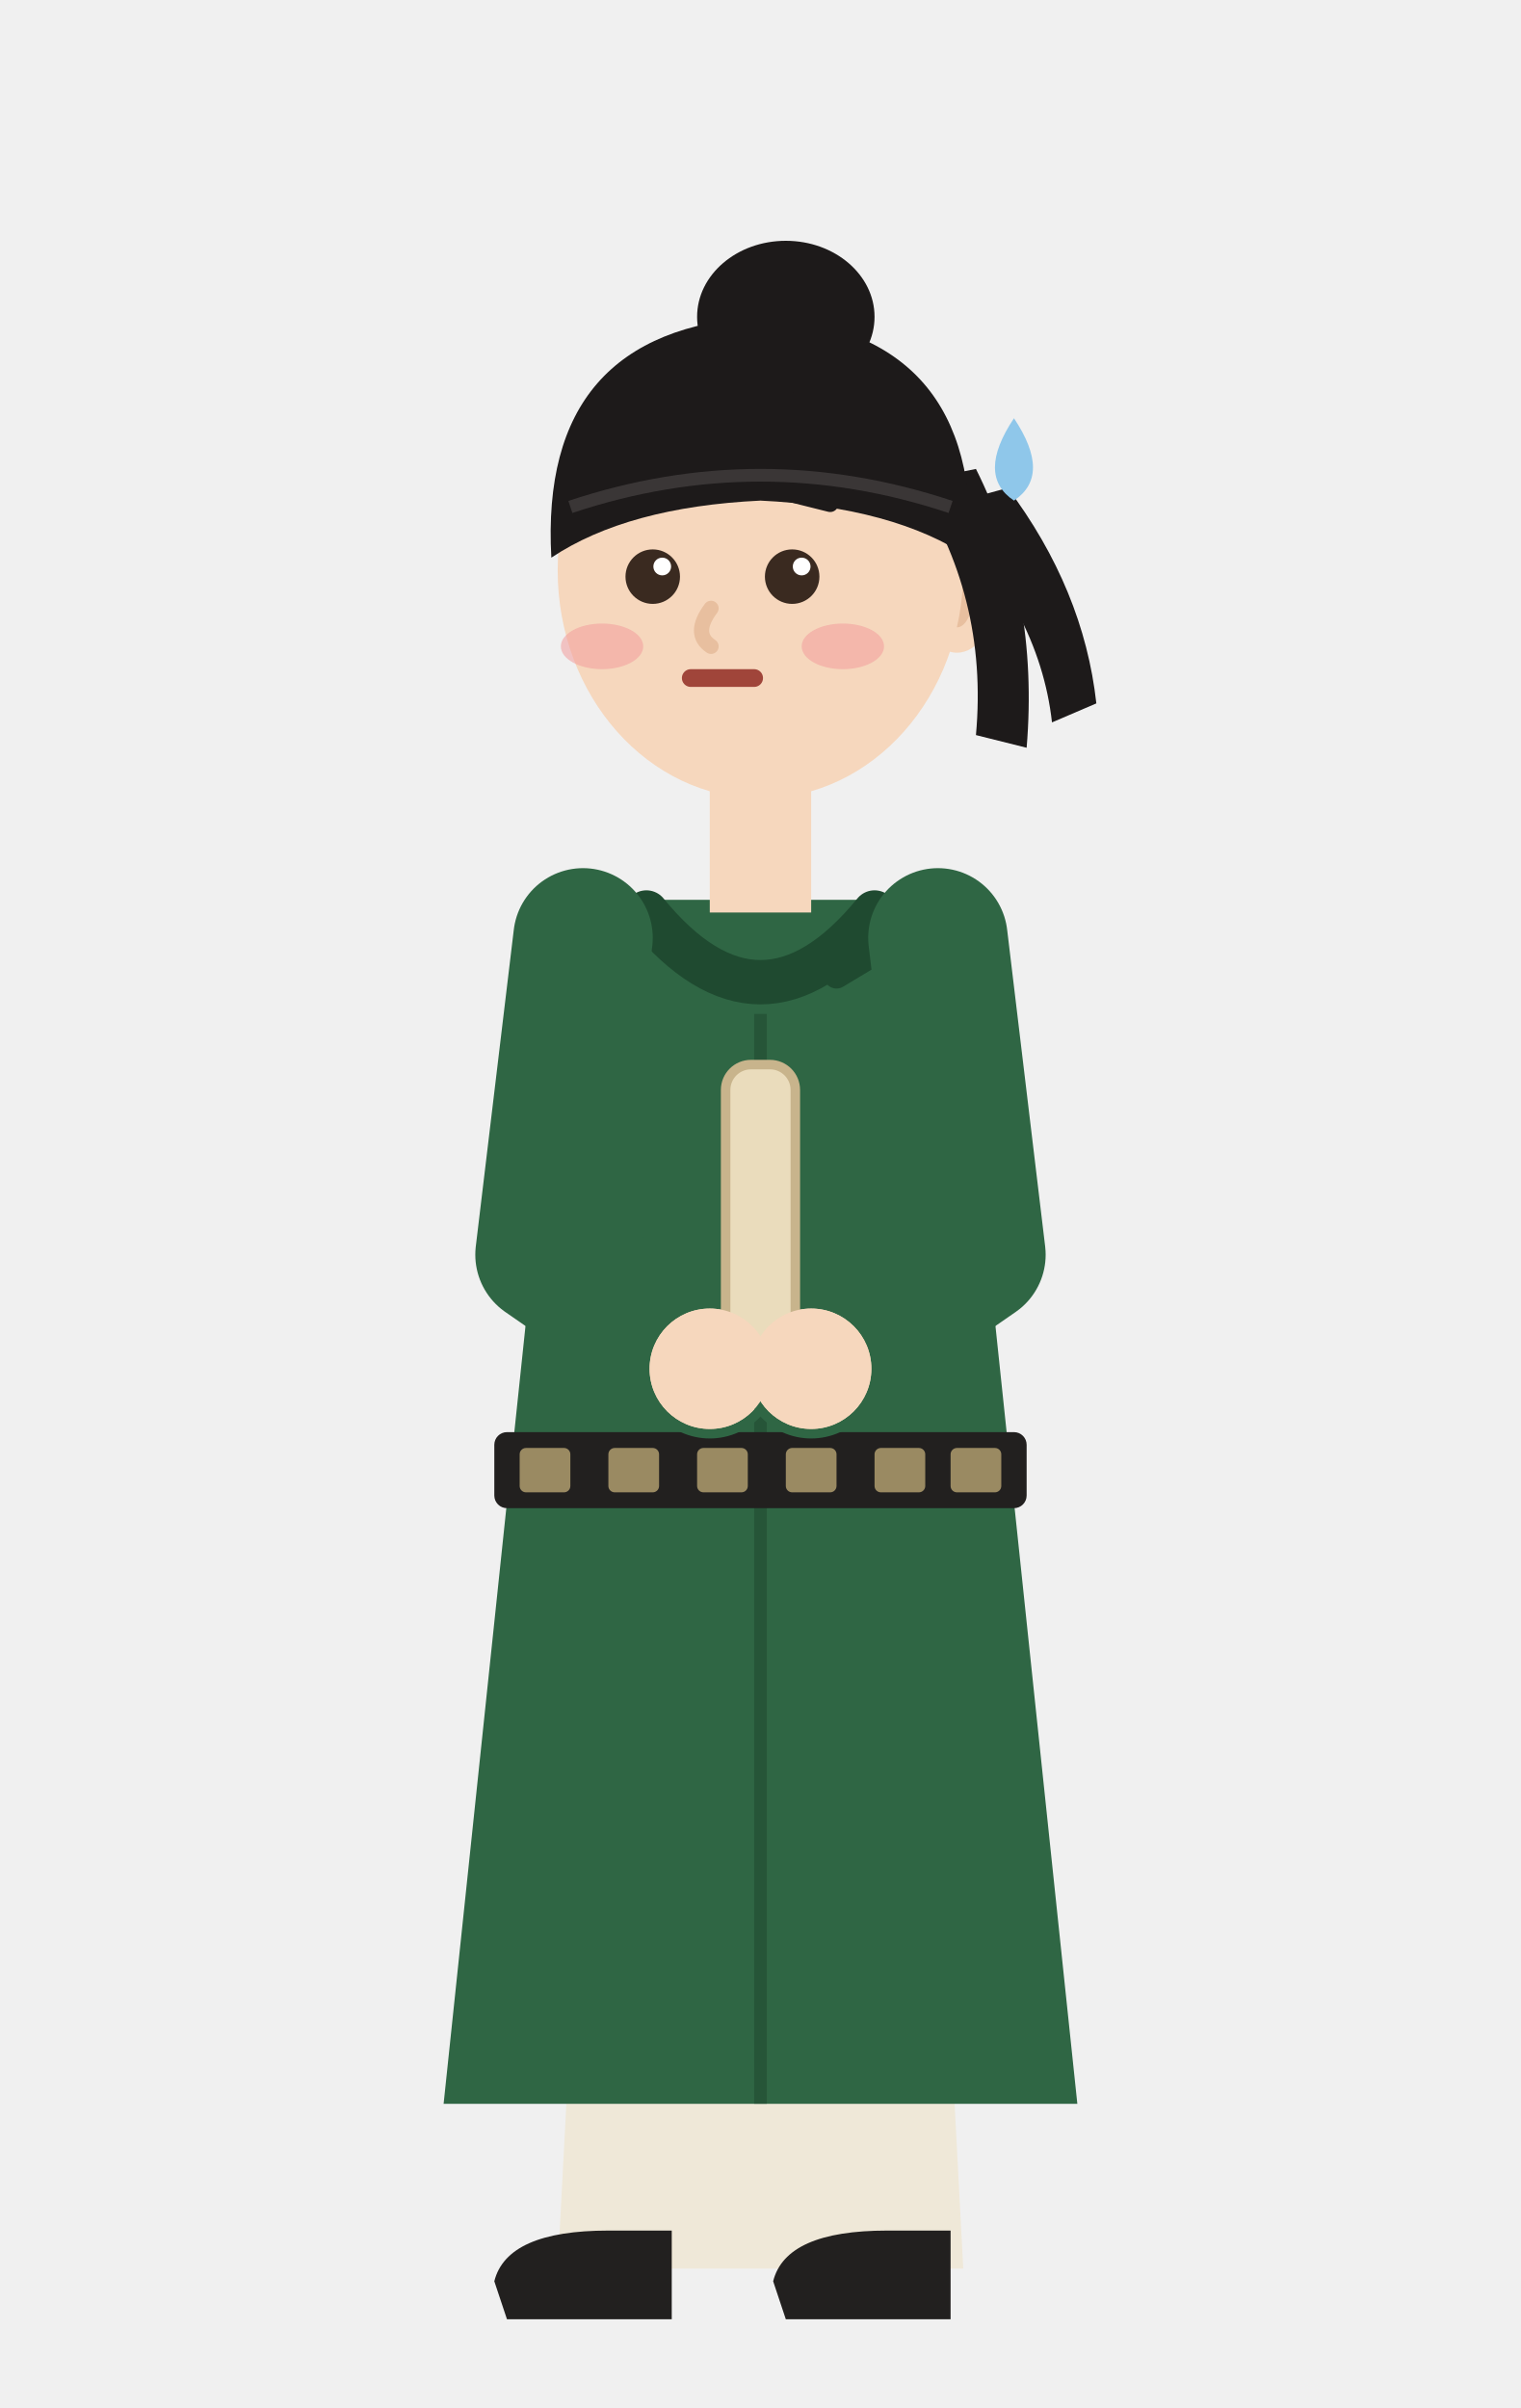
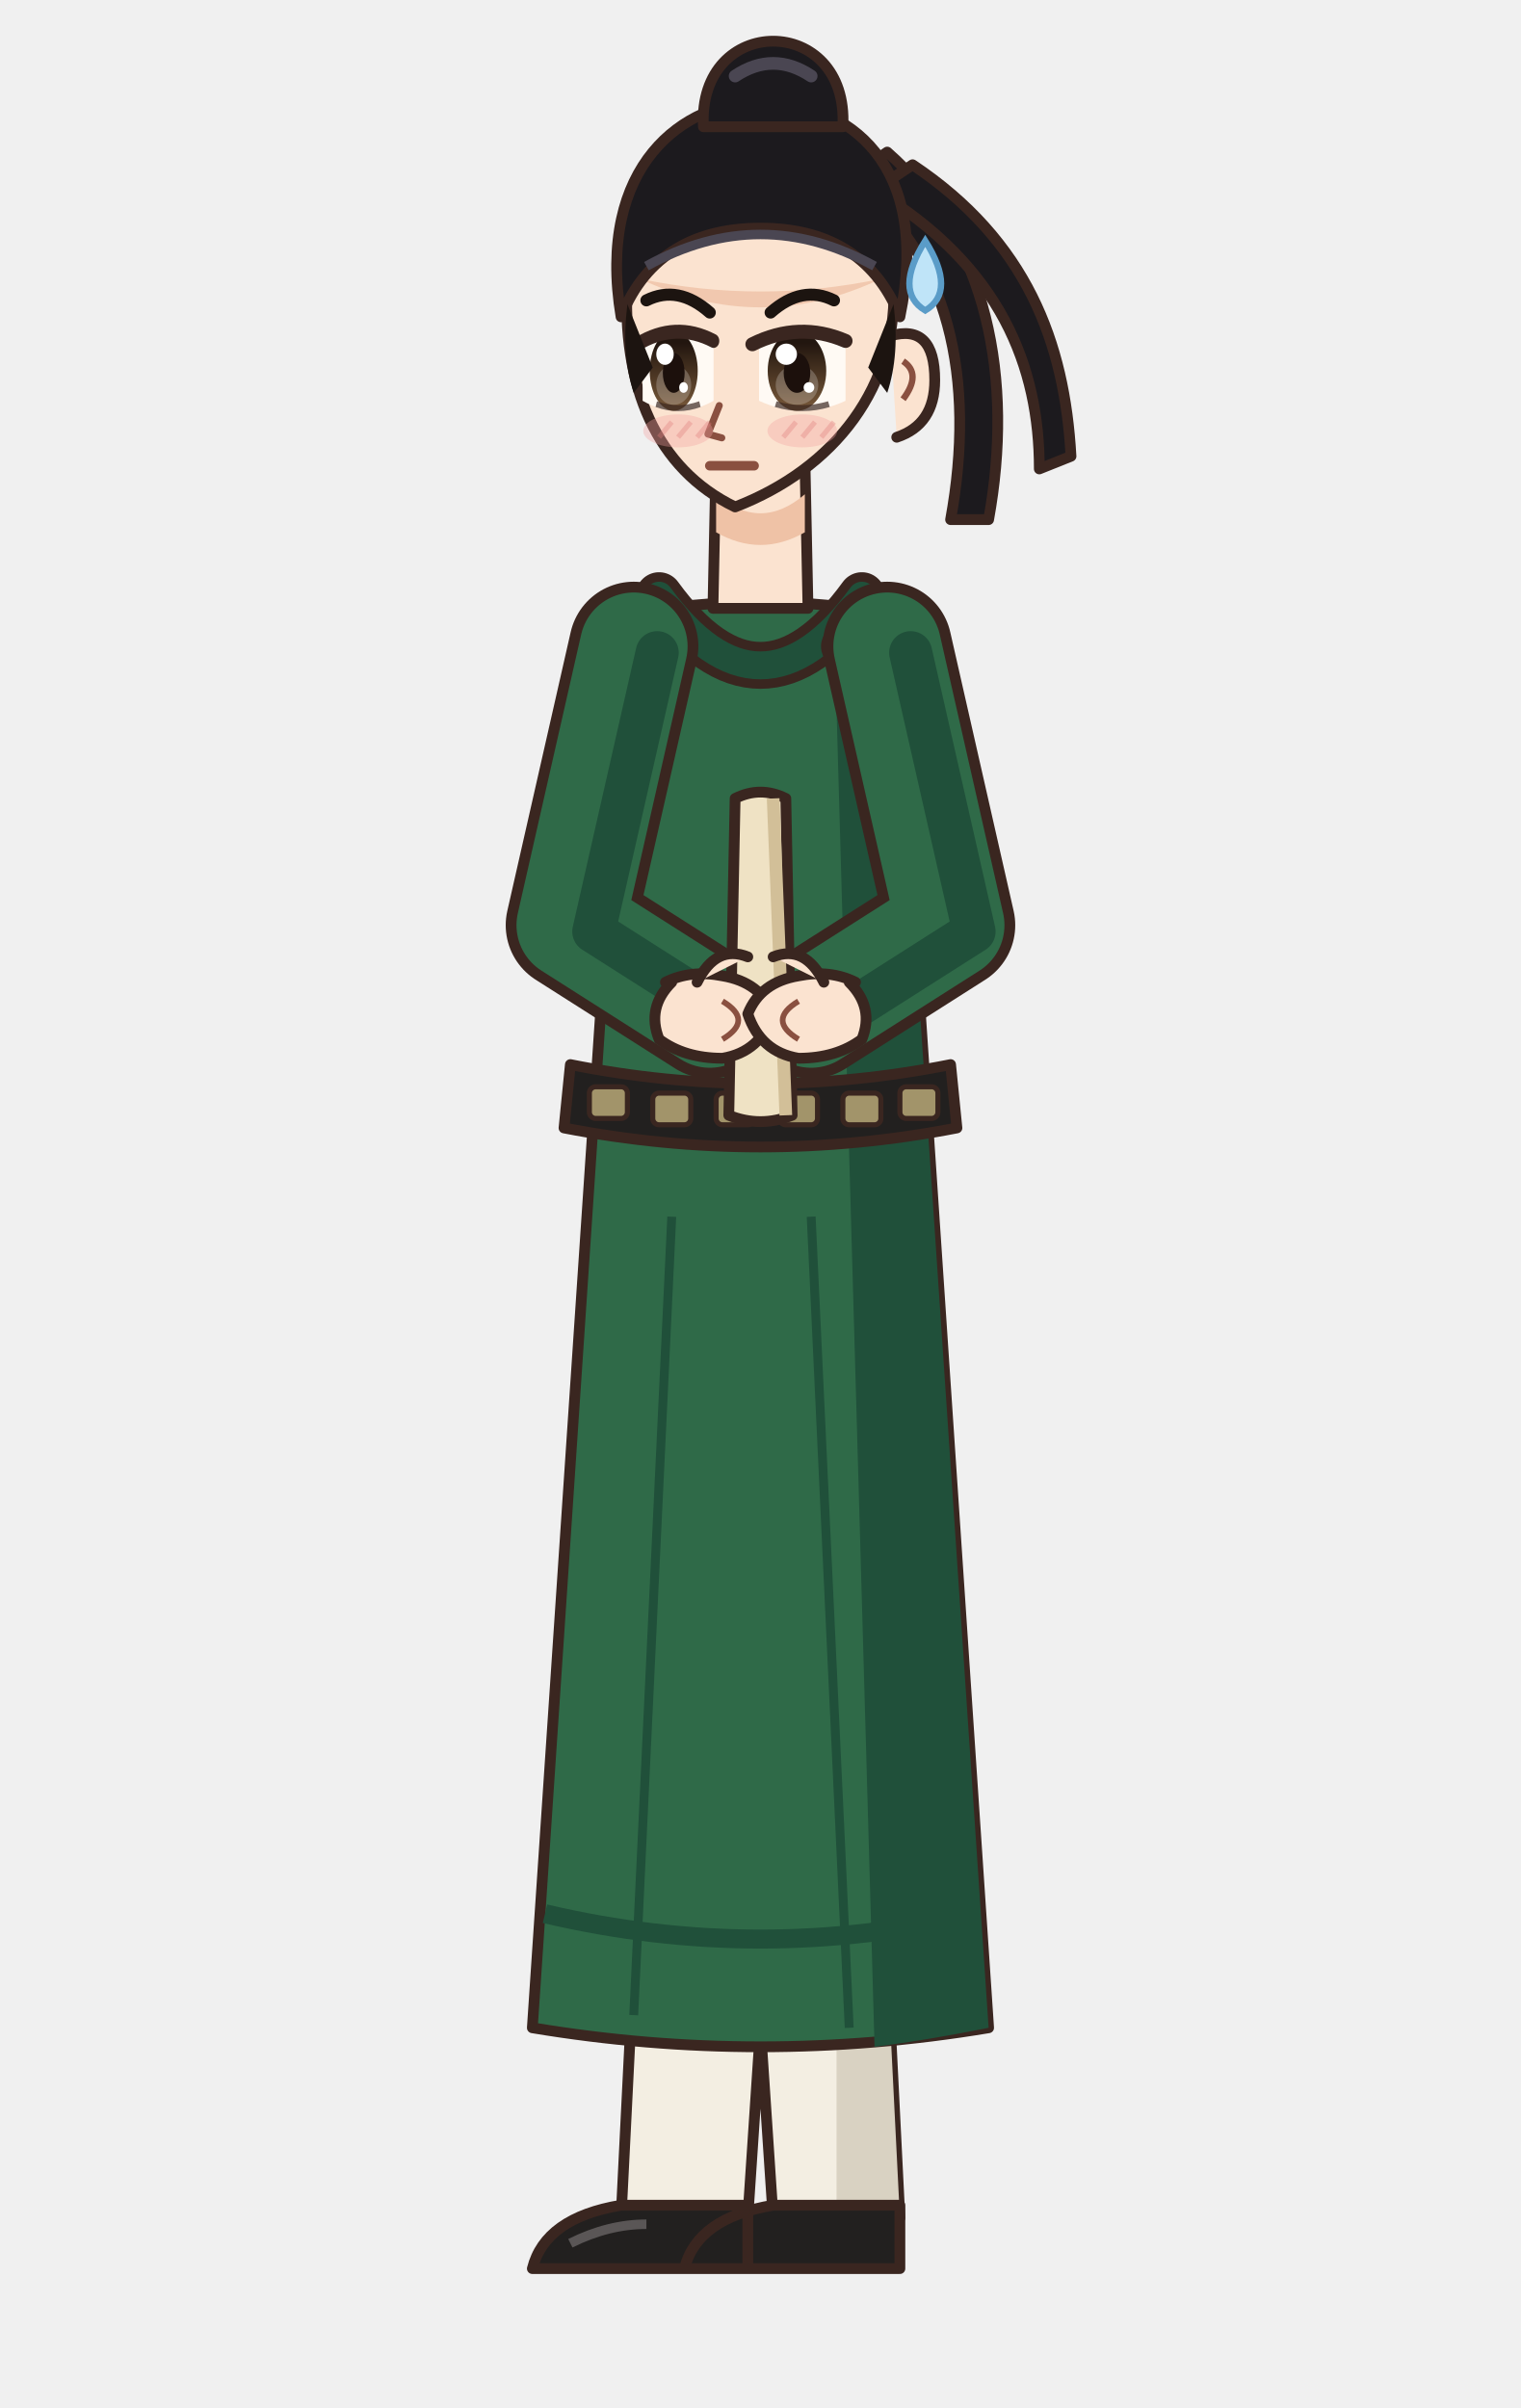
<svg xmlns="http://www.w3.org/2000/svg" width="240" height="380" viewBox="0 -20 240 380">
-   <path d="M90 300 L88 338 L152 338 L150 300 Z" fill="#efe8d8" />
-   <path d="M78 340 q2 -8 18 -8 h10 v14 h-26 z M122 340 q2 -8 18 -8 h10 v14 h-26 z" fill="#22201f" />
-   <path d="M90 122 L150 122 L170 312 L70 312 Z" fill="#2f6644" />
-   <path d="M120 140 V312" stroke="#1f4a30" stroke-width="2" opacity=".6" />
-   <path d="M102 124 Q120 146 138 124" stroke="#1f4a30" stroke-width="7" fill="none" stroke-linecap="round" />
-   <path d="M132 134 l10 -6" stroke="#1f4a30" stroke-width="4" stroke-linecap="round" />
-   <rect x="78" y="206" width="84" height="12" rx="2" fill="#22201f" />
-   <rect x="82" y="208.5" width="8" height="7" rx="1" fill="#9a8a62" />
-   <rect x="96" y="208.5" width="8" height="7" rx="1" fill="#9a8a62" />
-   <rect x="110" y="208.5" width="8" height="7" rx="1" fill="#9a8a62" />
-   <rect x="124" y="208.5" width="8" height="7" rx="1" fill="#9a8a62" />
-   <rect x="138" y="208.5" width="8" height="7" rx="1" fill="#9a8a62" />
-   <rect x="150" y="208.5" width="8" height="7" rx="1" fill="#9a8a62" />
-   <rect x="112" y="100" width="16" height="24" fill="#f6d7bd" />
-   <ellipse cx="151" cy="74" rx="6" ry="9" fill="#f6d7bd" />
-   <ellipse cx="151" cy="74" rx="2.5" ry="5" fill="#e8bf9f" />
-   <ellipse cx="120" cy="70" rx="32" ry="36" fill="#f6d7bd" />
-   <path d="M112.2 76 q-3 4 0 6" fill="none" stroke="#e8bf9f" stroke-width="2.4" stroke-linecap="round" />
-   <circle cx="103" cy="71" r="4.3" fill="#3a2a20" />
-   <circle cx="104.5" cy="69.4" r="1.4" fill="#fff" />
-   <circle cx="125" cy="71" r="4.3" fill="#3a2a20" />
-   <circle cx="126.5" cy="69.4" r="1.4" fill="#fff" />
-   <path d="M97 59.5 L109 56.5" stroke="#1d1a1a" stroke-width="2.6" stroke-linecap="round" />
-   <path d="M119 56.5 L131 59.5" stroke="#1d1a1a" stroke-width="2.6" stroke-linecap="round" />
-   <path d="M109 87 h10" stroke="#a0453a" stroke-width="2.8" stroke-linecap="round" />
-   <ellipse cx="95" cy="82" rx="6.5" ry="3.6" fill="#f29c9c" opacity="0.55" />
-   <ellipse cx="133" cy="82" rx="6.5" ry="3.6" fill="#f29c9c" opacity="0.55" />
-   <path d="M144 56 q12 18 10 40 l8 2 q2 -24 -8 -44 z" fill="#1d1a1a" />
-   <path d="M148 60 q16 16 18 34 l7 -3 q-2 -18 -14 -34 z" fill="#1d1a1a" />
-   <path d="M87 68 q-2 -36 33 -38 q35 2 33 38 q-12 -8 -33 -9 q-21 1 -33 9 z" fill="#1d1a1a" />
-   <ellipse cx="124" cy="30" rx="14" ry="12" fill="#1d1a1a" />
-   <path d="M90 60 q30 -10 60 0" stroke="#3a3636" stroke-width="2" fill="none" />
-   <polyline points="92,128 86,178 112,196" fill="none" stroke="#2f6644" stroke-width="22" stroke-linecap="round" stroke-linejoin="round" />
-   <circle cx="112" cy="196" r="9.5" fill="#f6d7bd" />
-   <polyline points="148,128 154,178 128,196" fill="none" stroke="#2f6644" stroke-width="22" stroke-linecap="round" stroke-linejoin="round" />
-   <circle cx="128" cy="196" r="9.5" fill="#f6d7bd" />
-   <g transform="rotate(0 120 192)">
-     <rect x="114.5" y="148" width="11" height="50" rx="4" fill="#eadcbc" />
-     <rect x="114.5" y="148" width="11" height="50" rx="4" fill="none" stroke="#c8b48c" stroke-width="1.5" />
+   <defs>
+     <linearGradient id="iris" x1="0" y1="0" x2="0" y2="1">
+       <stop offset=".15" stop-color="#22160f" />
+       <stop offset="1" stop-color="#7a5a3a" />
+     </linearGradient>
+   </defs>
+   <path d="M100 290 L98 330 L118 330 L120 300 L122 330 L142 330 L140 290 Z" fill="#f3eee2" stroke="#3a2620" stroke-width="1.7" stroke-linejoin="round" stroke-linecap="round" />
+   <path d="M132 292 L140 290 L142 330 L132 330 Z" fill="#d9d2c2" />
+   <path d="M98 328 q-12 2 -14 10 h34 v-10 z M122 328 q-12 2 -14 10 h34 v-10 z" fill="#22201f" stroke="#3a2620" stroke-width="1.7" stroke-linejoin="round" stroke-linecap="round" />
+   <path d="M90 334 q6 -3 12 -3" stroke="#5a5656" stroke-width="1.5" fill="none" />
+   <path d="M99 77 Q120 73 141 77 L156 300 Q120 306 84 300 Z" fill="#2f6a48" stroke="#3a2620" stroke-width="1.7" stroke-linejoin="round" stroke-linecap="round" />
+   <path d="M132 92 L141 78 L156 300 Q146 302 138 303 Z" fill="#20503a" />
+   <path d="M106 172 L100 298 M128 172 L134 300" stroke="#20503a" stroke-width="1.4" />
+   <path d="M86 282 q34 8 68 0" stroke="#20503a" stroke-width="3" fill="none" />
+   <path d="M104 74 Q120 96 136 74" stroke="#3a2620" stroke-width="7.4" fill="none" stroke-linecap="round" />
+   <path d="M104 74 Q120 96 136 74" stroke="#20503a" stroke-width="4.4" fill="none" stroke-linecap="round" />
+   <circle cx="133" cy="82" r="2.6" fill="#20503a" stroke="#3a2620" stroke-width="1.7" stroke-linejoin="round" stroke-linecap="round" />
+   <path d="M90 148 Q120 154 150 148 L151 158 Q120 164 89 158 Z" fill="#22201f" stroke="#3a2620" stroke-width="1.7" stroke-linejoin="round" stroke-linecap="round" />
+   <rect x="93" y="151.5" width="6" height="5" rx="1" fill="#a2946a" stroke="#3a2620" stroke-width="0.8" stroke-linejoin="round" stroke-linecap="round" />
+   <rect x="103" y="152.5" width="6" height="5" rx="1" fill="#a2946a" stroke="#3a2620" stroke-width="0.8" stroke-linejoin="round" stroke-linecap="round" />
+   <rect x="113" y="152.5" width="6" height="5" rx="1" fill="#a2946a" stroke="#3a2620" stroke-width="0.8" stroke-linejoin="round" stroke-linecap="round" />
+   <rect x="123" y="152.5" width="6" height="5" rx="1" fill="#a2946a" stroke="#3a2620" stroke-width="0.8" stroke-linejoin="round" stroke-linecap="round" />
+   <rect x="133" y="152.5" width="6" height="5" rx="1" fill="#a2946a" stroke="#3a2620" stroke-width="0.8" stroke-linejoin="round" stroke-linecap="round" />
+   <rect x="142" y="151.5" width="6" height="5" rx="1" fill="#a2946a" stroke="#3a2620" stroke-width="0.8" stroke-linejoin="round" stroke-linecap="round" />
+   <path d="M113 52 L112.5 76 L127.5 76 L127 52 Z" fill="#fbe3d0" stroke="#3a2620" stroke-width="1.7" stroke-linejoin="round" stroke-linecap="round" />
+   <path d="M113 58 q7 6 14 0 v6 q-7 4 -14 0 z" fill="#efc2a6" />
+   <path d="M134 8 C150 20 154 40 150 62 L156 62 C160 40 156 18 140 4 Z" fill="#1c1a1e" stroke="#3a2620" stroke-width="1.7" stroke-linejoin="round" stroke-linecap="round" />
+   <path d="M138 10 C158 22 164 38 164 54 L169 52 C168 34 162 18 144 6 Z" fill="#1c1a1e" stroke="#3a2620" stroke-width="1.7" stroke-linejoin="round" stroke-linecap="round" />
+   <path d="M140.5 33 q7 -2 7 7 q0 7 -6 9" fill="#fbe3d0" stroke="#3a2620" stroke-width="1.7" stroke-linejoin="round" stroke-linecap="round" />
+   <path d="M142.5 37 q3 2 0 6" stroke="#8a5040" stroke-width="1" fill="none" />
+   <path d="M99 24 C98 41 103.6 54 116 60 C131.6 54 142 41 141 24 C141 4 99 4 99 24 Z" fill="#fbe3d0" stroke="#3a2620" stroke-width="1.7" stroke-linejoin="round" stroke-linecap="round" />
+   <path d="M101 24 q19 9 38 0 q-19 4 -38 0 z" fill="#efc2a6" opacity=".8" />
+   <g transform="translate(107 38) scale(0.861 1.05)">
+     <path d="M-6.5 -4 q6.5 -3 13 0 v9 q-6.5 3 -13 0 z" fill="#fffaf4" />
+     <ellipse cx="-0.8" cy="0.5" rx="4.4" ry="6" fill="url(#iris)" />
+     <ellipse cx="-0.8" cy="2.6" rx="3.2" ry="3" fill="#ffffff" opacity=".22" />
+     <ellipse cx="-0.8" cy="0.8" rx="2" ry="3" fill="#1c100c" />
+     <circle cx="-2.4" cy="-2" r="1.6" fill="#fff" />
+     <circle cx="1" cy="3" r=".8" fill="#fff" />
+     <path d="M-7.5 -3.5 q7 -3.5 14 -0.5 " stroke="#3a2620" stroke-width="2.1" fill="none" stroke-linecap="round" />
+     <path d="M-4 5.5 q4 1.2 8 0" stroke="#3a2620" stroke-width=".9" fill="none" opacity=".7" />
  </g>
-   <circle cx="112" cy="196" r="9.5" fill="#f6d7bd" />
-   <circle cx="128" cy="196" r="9.5" fill="#f6d7bd" />
-   <path d="M160 46 q6 9 0 13 q-6 -4 0 -13 z" fill="#8fc7ea" />
+   <g transform="translate(126.6 38) scale(1.05 1.05)">
+     <path d="M-6.5 -4 q6.5 -3 13 0 v9 q-6.5 3 -13 0 z" fill="#fffaf4" />
+     <ellipse cx="-0.8" cy="0.5" rx="4.4" ry="6" fill="url(#iris)" />
+     <ellipse cx="-0.8" cy="2.6" rx="3.2" ry="3" fill="#ffffff" opacity=".22" />
+     <ellipse cx="-0.8" cy="0.8" rx="2" ry="3" fill="#1c100c" />
+     <circle cx="-2.4" cy="-2" r="1.6" fill="#fff" />
+     <circle cx="1" cy="3" r=".8" fill="#fff" />
+     <path d="M-7.5 -3.5 q7 -3.5 14 -0.5 " stroke="#3a2620" stroke-width="2.1" fill="none" stroke-linecap="round" />
+     <path d="M-4 5.5 q4 1.2 8 0" stroke="#3a2620" stroke-width=".9" fill="none" opacity=".7" />
+   </g>
+   <path d="M102 27.4 q5 -2.5 10 1.92" stroke="#1c1410" stroke-width="1.9" fill="none" stroke-linecap="round" />
+   <path d="M131.6 27.4 q-5 -2.5 -10 1.92" stroke="#1c1410" stroke-width="1.9" fill="none" stroke-linecap="round" />
+   <path d="M113.5 44 l-1.8 4.5 l2.2 .6" stroke="#8a5040" stroke-width="1.1" fill="none" stroke-linecap="round" stroke-linejoin="round" />
+   <path d="M112 53.5 h7" stroke="#8a5040" stroke-width="1.5" stroke-linecap="round" />
+   <ellipse cx="107" cy="48" rx="5.5" ry="2.6" fill="#f4a0a0" opacity="0.35" />
+   <path d="M104 49 l2 -2.4 M107 49 l2 -2.4 M110 49 l2 -2.4" stroke="#e07a7a" stroke-width=".8" opacity="0.35" />
+   <ellipse cx="126.6" cy="48" rx="5.5" ry="2.6" fill="#f4a0a0" opacity="0.35" />
+   <path d="M123.6 49 l2 -2.4 M126.6 49 l2 -2.4 M129.6 49 l2 -2.4" stroke="#e07a7a" stroke-width=".8" opacity="0.35" />
+   <path d="M98 30 C94 6 108 -4 120 -4 C134 -4 147 6 142 30 C138 20 130 16 120 16 C110 16 102 20 98 30 Z" fill="#1c1a1e" stroke="#3a2620" stroke-width="1.7" stroke-linejoin="round" stroke-linecap="round" />
+   <path d="M111 0 C110 -18 134 -18 133 0 Z" fill="#1c1a1e" stroke="#3a2620" stroke-width="1.7" stroke-linejoin="round" stroke-linecap="round" />
+   <path d="M116 -8 q6 -4 12 0" stroke="#4a4652" stroke-width="2" fill="none" stroke-linecap="round" />
+   <path d="M102 22 q18 -10 36 0" stroke="#4a4652" stroke-width="1.5" fill="none" />
+   <path d="M99 28 q-1 8 1 14 l3 -4 z M141 28 q1 8 -1 14 l-3 -4 z" fill="#1c1410" />
+   <polyline points="100,82 90,126 112,140" fill="none" stroke="#3a2620" stroke-width="20.4" stroke-linecap="round" stroke-linejoin="round" />
+   <polyline points="100,82 90,126 112,140" fill="none" stroke="#2f6a48" stroke-width="17" stroke-linecap="round" stroke-linejoin="round" />
+   <polyline points="103.7,83 93.7,127 115.7,141" fill="none" stroke="#20503a" stroke-width="6.8" stroke-linecap="round" stroke-linejoin="round" />
+   <polyline points="140,82 150,126 128,140" fill="none" stroke="#3a2620" stroke-width="20.4" stroke-linecap="round" stroke-linejoin="round" />
+   <polyline points="140,82 150,126 128,140" fill="none" stroke="#2f6a48" stroke-width="17" stroke-linecap="round" stroke-linejoin="round" />
+   <polyline points="143.7,83 153.7,127 131.7,141" fill="none" stroke="#20503a" stroke-width="6.8" stroke-linecap="round" stroke-linejoin="round" />
+   <g transform="rotate(0 120 150)">
+     <path d="M116 106 q4 -2 8 0 l1 50 q-5 2 -10 0 z" fill="#efe2c4" stroke="#3a2620" stroke-width="1.7" stroke-linejoin="round" stroke-linecap="round" />
+     <path d="M122 106 l2 50" stroke="#d2bf98" stroke-width="2" />
+   </g>
+   <g transform="translate(112 141) rotate(0) scale(1 1)">
+     <path d="M-7 -6 q4 -2 9 -1 q6 1 8 6 q-2 6 -8 7 q-6 0 -10 -3 q-2 -5 2 -9 z" fill="#fbe3d0" stroke="#3a2620" stroke-width="1.7" stroke-linejoin="round" stroke-linecap="round" />
+     <path d="M-2 -6 q3 -6 8 -4" fill="#fbe3d0" stroke="#3a2620" stroke-width="1.7" stroke-linejoin="round" stroke-linecap="round" />
+     <path d="M2 -3 q5 3 0 6" stroke="#8a5040" stroke-width="0.9" fill="none" />
+   </g>
+   <g transform="translate(128 141) rotate(180) scale(1 -1)">
+     <path d="M-7 -6 q4 -2 9 -1 q6 1 8 6 q-2 6 -8 7 q-6 0 -10 -3 q-2 -5 2 -9 z" fill="#fbe3d0" stroke="#3a2620" stroke-width="1.7" stroke-linejoin="round" stroke-linecap="round" />
+     <path d="M-2 -6 q3 -6 8 -4" fill="#fbe3d0" stroke="#3a2620" stroke-width="1.7" stroke-linejoin="round" stroke-linecap="round" />
+     <path d="M2 -3 q5 3 0 6" stroke="#8a5040" stroke-width="0.9" fill="none" />
+   </g>
+   <path d="M146 18 q5 8 0 11 q-5 -3 0 -11 z" fill="#bfe4f8" stroke="#5a9cc8" stroke-width="1" />
</svg>
